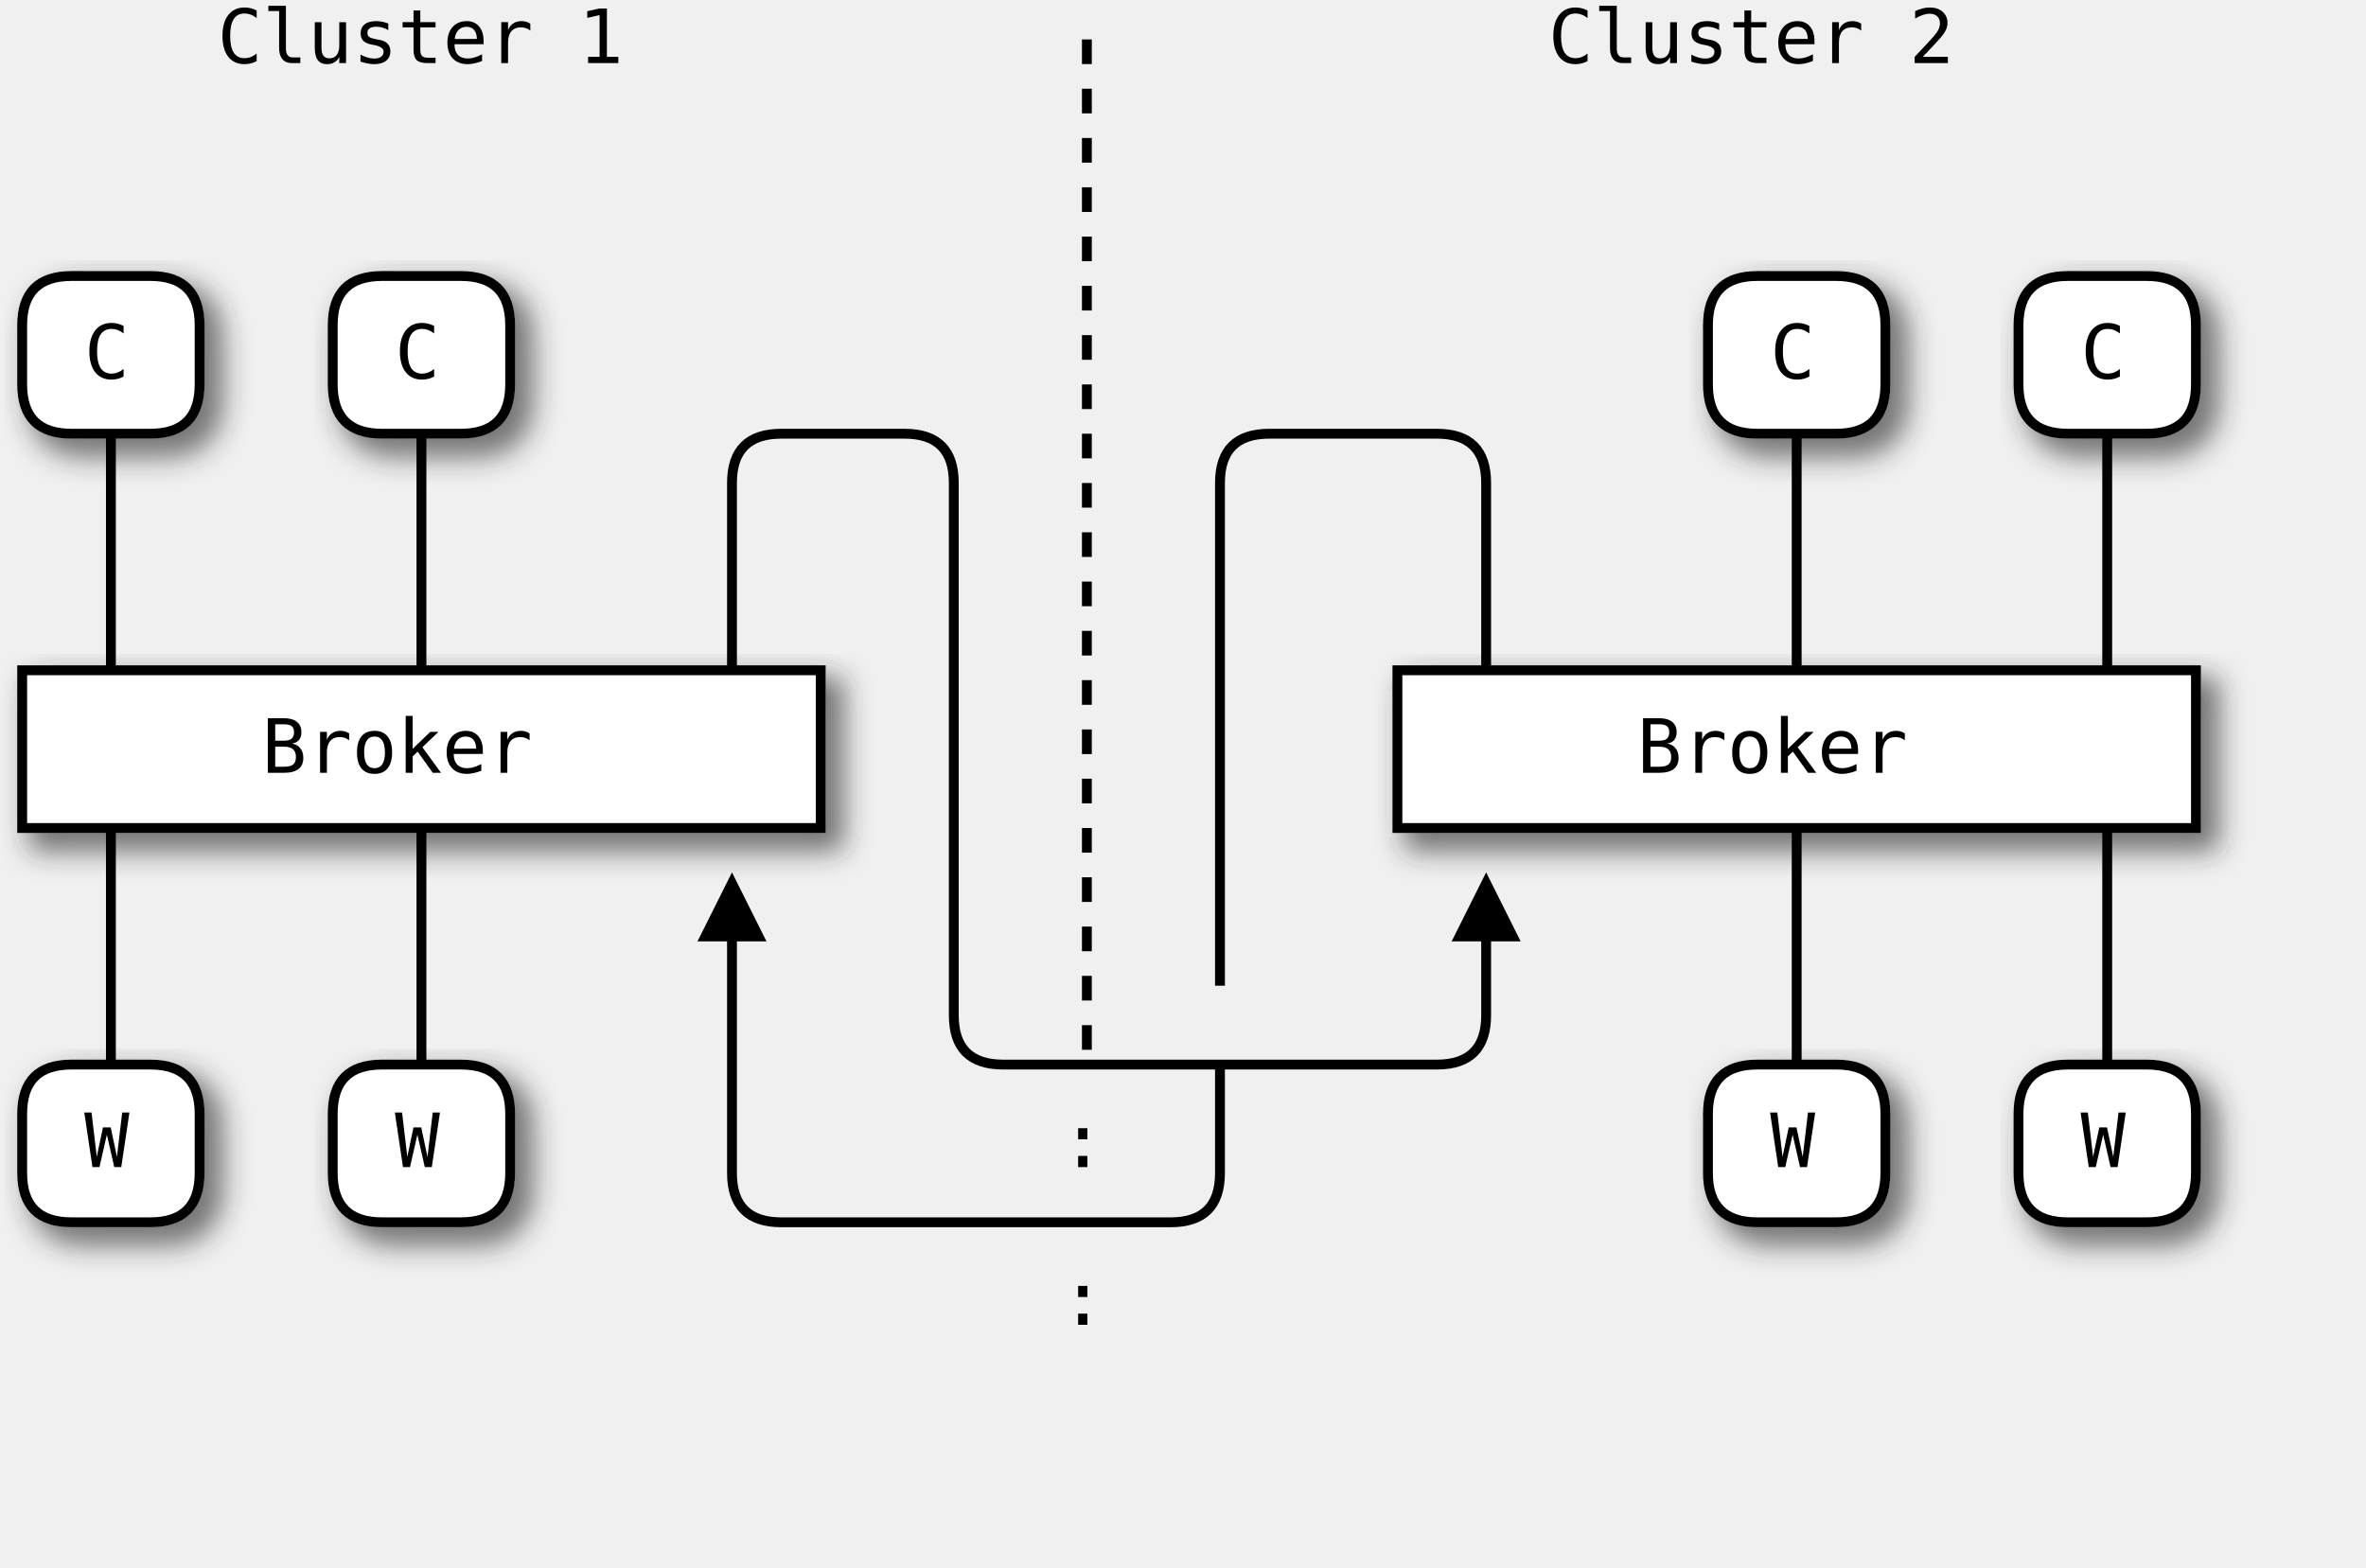
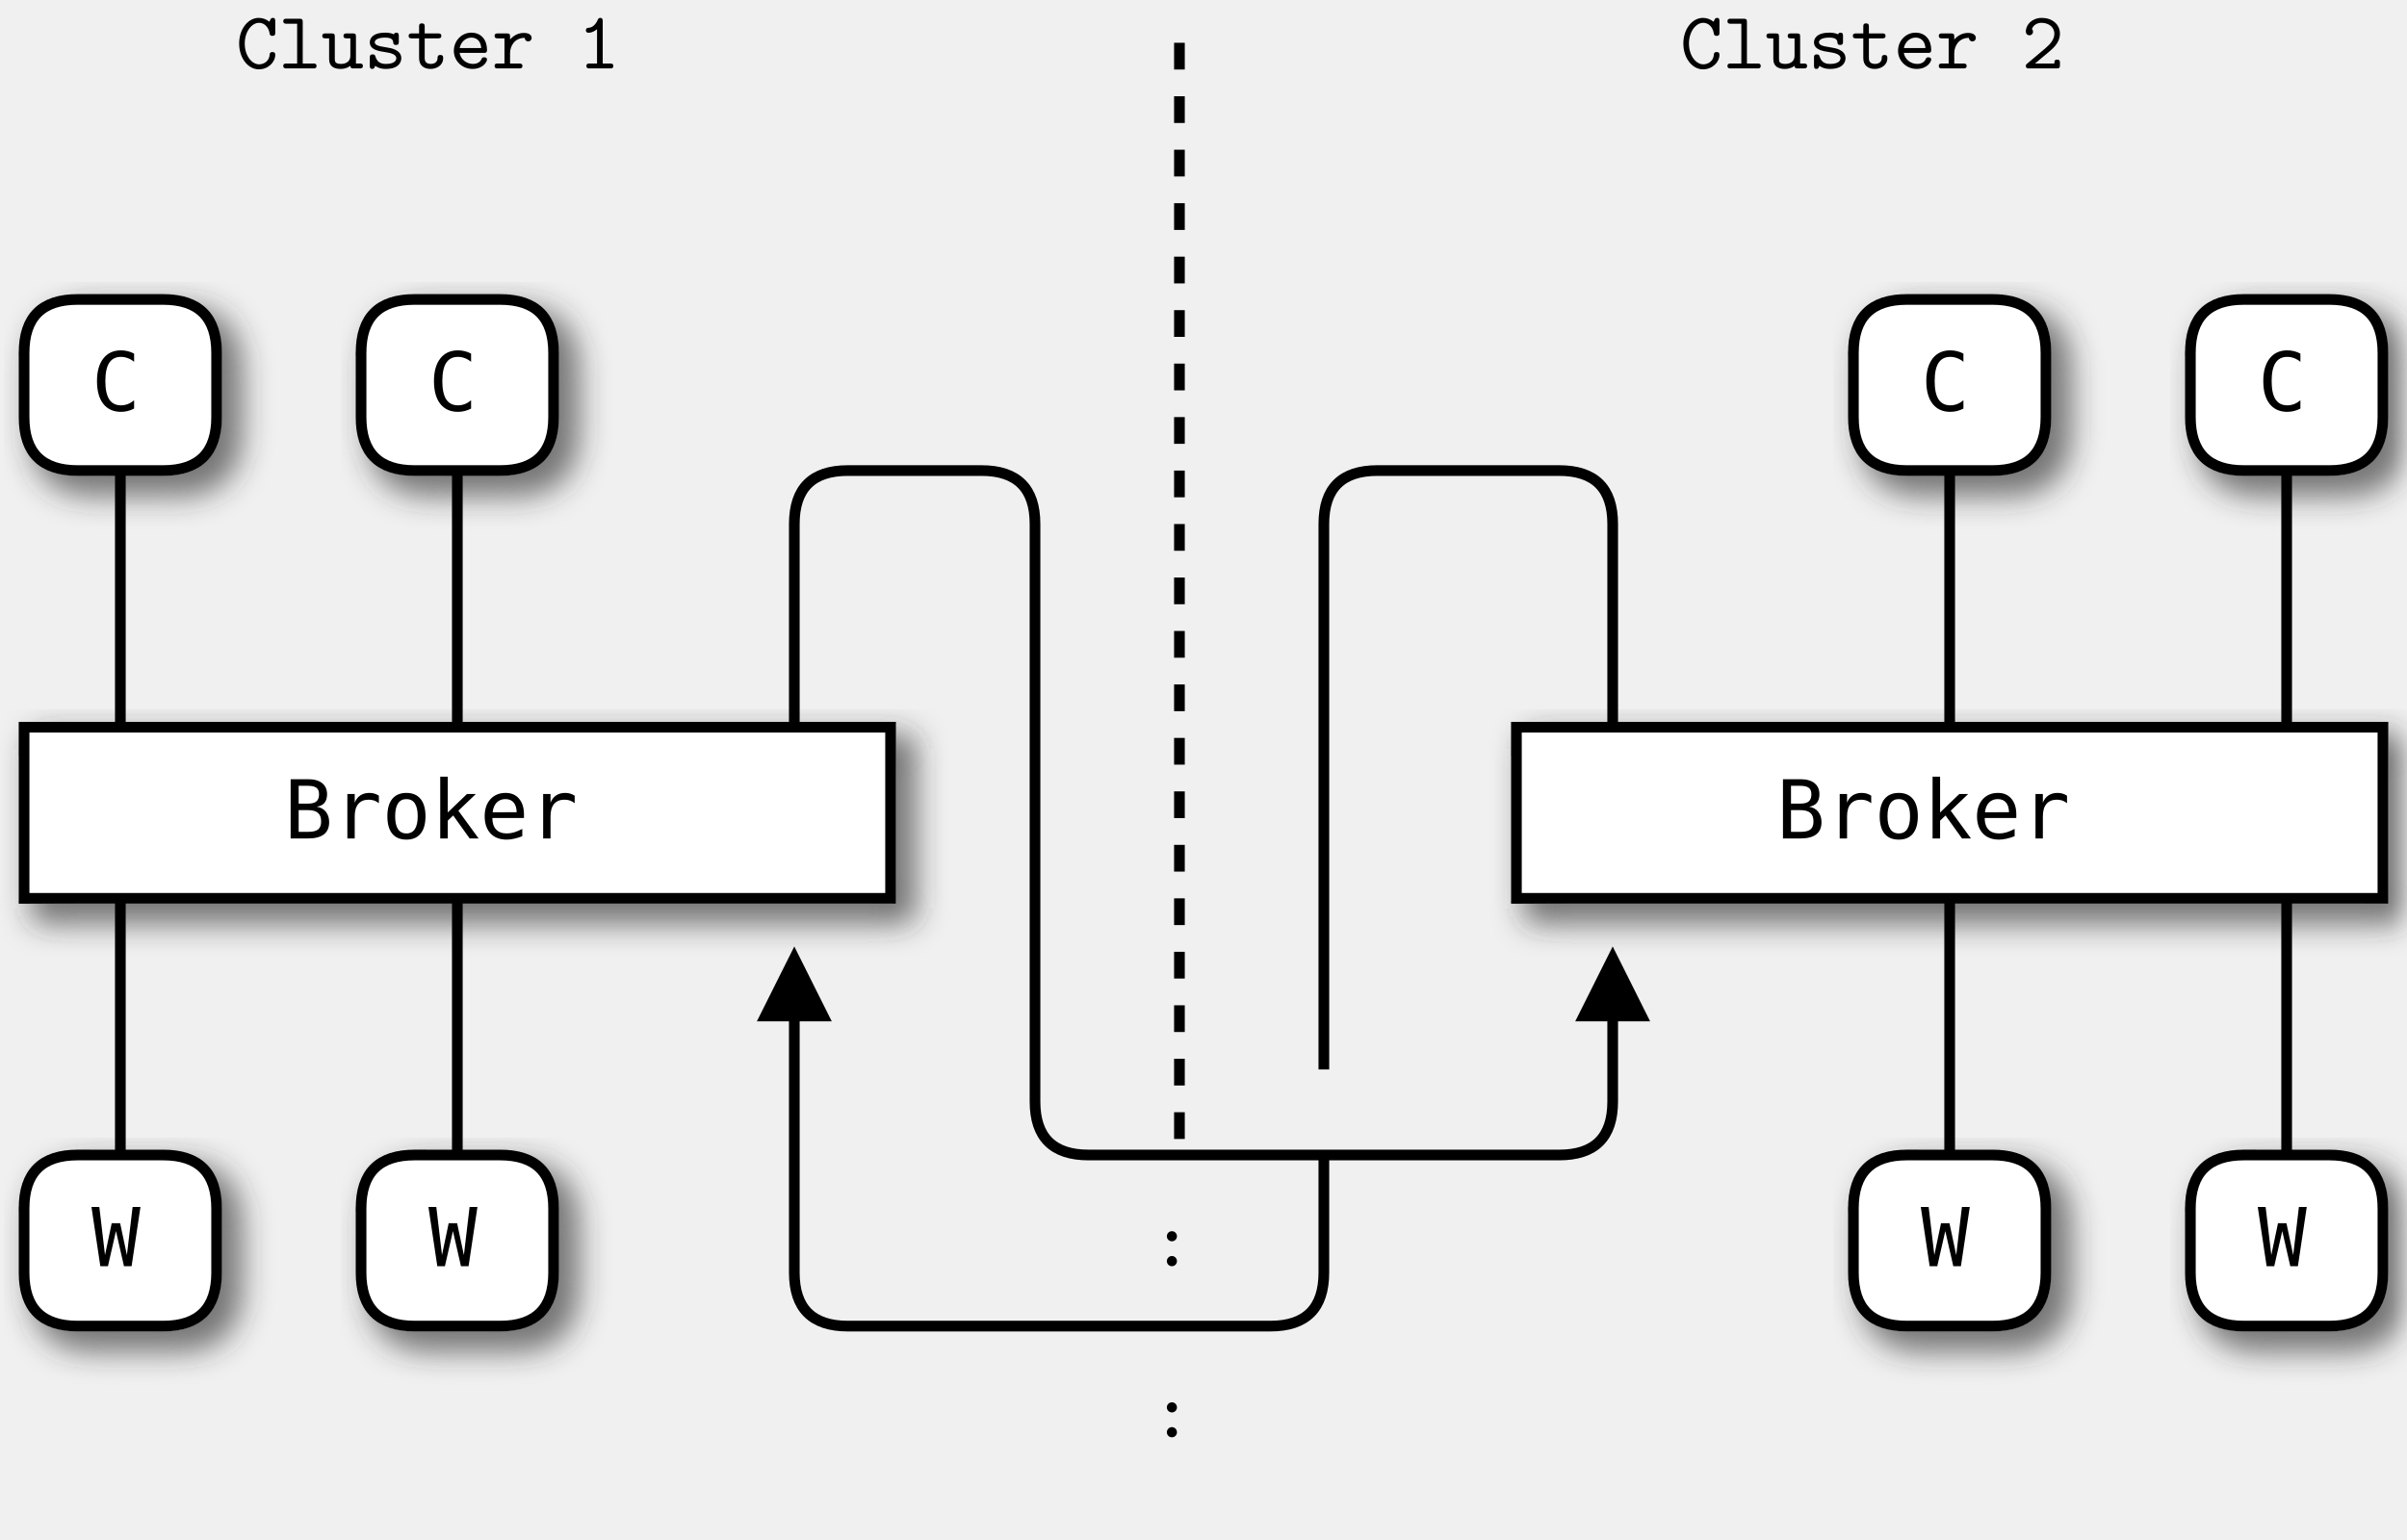
- <svg xmlns="http://www.w3.org/2000/svg" width="480px" height="318px" version="1.1">
+ <svg xmlns="http://www.w3.org/2000/svg" width="450px" height="288px" version="1.1">
  <defs>
    <filter id="dsFilter" width="150%" height="150%">
      <feOffset result="offOut" in="SourceGraphic" dx="3" dy="3" />
      <feColorMatrix result="matrixOut" in="offOut" type="matrix" values="0.2 0 0 0 0 0 0.2 0 0 0 0 0 0.2 0 0 0 0 0 1 0" />
      <feGaussianBlur result="blurOut" in="matrixOut" stdDeviation="3" />
      <feBlend in="SourceGraphic" in2="blurOut" mode="normal" />
    </filter>
    <marker id="iPointer" viewBox="0 0 10 10" refX="5" refY="5" markerUnits="strokeWidth" markerWidth="8" markerHeight="7" orient="auto">
      <path d="M 10 0 L 10 10 L 0 5 z" />
    </marker>
    <marker id="Pointer" viewBox="0 0 10 10" refX="5" refY="5" markerUnits="strokeWidth" markerWidth="8" markerHeight="7" orient="auto">
      <path d="M 0 0 L 10 5 L 0 10 z" />
    </marker>
  </defs>
  <g id="boxes" stroke="black" stroke-width="2" fill="none">
    <g id="group0">
      <path id="path0" filter="url(#dsFilter)" fill="#fff" d="M 4.5 66 Q 4.5 56 14.5 56 L 30.5 56 Q 40.5 56 40.5 66 L 40.5 78 Q 40.5 88 30.5 88 L 14.5 88 Q 4.5 88 4.5 78 Z" />
      <text x="17.1" y="76.8" id="text0" fill="#000" stroke="none" style="font-family:Consolas,Monaco,Anonymous Pro,Anonymous,Bitstream Sans Mono,monospace;font-size:15.2px">C</text>
    </g>
    <g id="group2">
      <path id="path2" filter="url(#dsFilter)" fill="#fff" d="M 67.5 66 Q 67.5 56 77.5 56 L 93.5 56 Q 103.5 56 103.5 66 L 103.5 78 Q 103.5 88 93.5 88 L 77.5 88 Q 67.5 88 67.5 78 Z" />
      <text x="80.1" y="76.8" id="text2" fill="#000" stroke="none" style="font-family:Consolas,Monaco,Anonymous Pro,Anonymous,Bitstream Sans Mono,monospace;font-size:15.2px">C</text>
    </g>
    <g id="group4">
      <path id="path4" filter="url(#dsFilter)" fill="#fff" d="M 346.5 66 Q 346.5 56 356.5 56 L 372.5 56 Q 382.5 56 382.5 66 L 382.5 78 Q 382.5 88 372.5 88 L 356.5 88 Q 346.5 88 346.5 78 Z" />
      <text x="359.1" y="76.8" id="text4" fill="#000" stroke="none" style="font-family:Consolas,Monaco,Anonymous Pro,Anonymous,Bitstream Sans Mono,monospace;font-size:15.2px">C</text>
    </g>
    <g id="group6">
      <path id="path6" filter="url(#dsFilter)" fill="#fff" d="M 409.5 66 Q 409.5 56 419.5 56 L 435.5 56 Q 445.5 56 445.5 66 L 445.5 78 Q 445.5 88 435.5 88 L 419.5 88 Q 409.5 88 409.5 78 Z" />
      <text x="422.1" y="76.8" id="text6" fill="#000" stroke="none" style="font-family:Consolas,Monaco,Anonymous Pro,Anonymous,Bitstream Sans Mono,monospace;font-size:15.2px">C</text>
    </g>
    <g id="group24">
      <path id="path24" filter="url(#dsFilter)" fill="#fff" d="M 4.5 136 L 166.5 136 L 166.5 168 L 4.5 168 Z" />
      <text x="53.1" y="156.8" id="text24" fill="#000" stroke="none" style="font-family:Consolas,Monaco,Anonymous Pro,Anonymous,Bitstream Sans Mono,monospace;font-size:15.2px">Broker </text>
    </g>
    <g id="group29">
      <path id="path29" filter="url(#dsFilter)" fill="#fff" d="M 283.5 136 L 445.5 136 L 445.5 168 L 283.5 168 Z" />
      <text x="332.1" y="156.8" id="text29" fill="#000" stroke="none" style="font-family:Consolas,Monaco,Anonymous Pro,Anonymous,Bitstream Sans Mono,monospace;font-size:15.2px">Broker </text>
    </g>
    <g id="group42">
      <path id="path42" filter="url(#dsFilter)" fill="#fff" d="M 4.5 226 Q 4.5 216 14.5 216 L 30.5 216 Q 40.5 216 40.5 226 L 40.5 238 Q 40.5 248 30.5 248 L 14.5 248 Q 4.5 248 4.5 238 Z" />
      <text x="17.1" y="236.8" id="text42" fill="#000" stroke="none" style="font-family:Consolas,Monaco,Anonymous Pro,Anonymous,Bitstream Sans Mono,monospace;font-size:15.2px">W</text>
    </g>
    <g id="group45">
      <path id="path45" filter="url(#dsFilter)" fill="#fff" d="M 67.5 226 Q 67.5 216 77.5 216 L 93.5 216 Q 103.5 216 103.5 226 L 103.5 238 Q 103.5 248 93.5 248 L 77.5 248 Q 67.5 248 67.5 238 Z" />
      <text x="80.1" y="236.8" id="text45" fill="#000" stroke="none" style="font-family:Consolas,Monaco,Anonymous Pro,Anonymous,Bitstream Sans Mono,monospace;font-size:15.2px">W</text>
    </g>
    <g id="group50">
      <path id="path50" filter="url(#dsFilter)" fill="#fff" d="M 346.5 226 Q 346.5 216 356.5 216 L 372.5 216 Q 382.5 216 382.5 226 L 382.5 238 Q 382.5 248 372.5 248 L 356.5 248 Q 346.5 248 346.5 238 Z" />
      <text x="359.1" y="236.8" id="text50" fill="#000" stroke="none" style="font-family:Consolas,Monaco,Anonymous Pro,Anonymous,Bitstream Sans Mono,monospace;font-size:15.2px">W</text>
    </g>
    <g id="group53">
      <path id="path53" filter="url(#dsFilter)" fill="#fff" d="M 409.5 226 Q 409.5 216 419.5 216 L 435.5 216 Q 445.5 216 445.5 226 L 445.5 238 Q 445.5 248 435.5 248 L 419.5 248 Q 409.5 248 409.5 238 Z" />
      <text x="422.1" y="236.8" id="text53" fill="#000" stroke="none" style="font-family:Consolas,Monaco,Anonymous Pro,Anonymous,Bitstream Sans Mono,monospace;font-size:15.2px">W</text>
    </g>
  </g>
  <g id="lines" stroke="black" stroke-width="2" fill="none">
    <g id="group107">
      <path id="path107" d="M 22.5 88 L 22.5 136 " />
    </g>
    <g id="group113">
      <path id="path113" d="M 22.5 168 L 22.5 216 " />
    </g>
    <g id="group235">
      <path id="path235" d="M 85.5 88 L 85.5 136 " />
    </g>
    <g id="group241">
      <path id="path241" d="M 85.5 168 L 85.5 216 " />
    </g>
    <g id="group366">
      <path id="path366" marker-end="url(#Pointer)" d="M 148.5 136 L 148.5 98 Q 148.5 88 158.5 88 L 183.5 88 Q 193.5 88 193.5 98 L 193.5 206 Q 193.5 216 203.5 216 L 291.5 216 Q 301.5 216 301.5 206 L 301.5 184 " />
    </g>
    <g id="group370">
      <path id="path370" marker-start="url(#iPointer)" d="M 148.5 184 L 148.5 238 Q 148.5 248 158.5 248 L 237.5 248 Q 247.5 248 247.5 238 L 247.5 216 " />
    </g>
    <g id="group503">
      <path id="path503" stroke-dasharray="5 5" d="M 220.5 8 L 220.5 216 " />
    </g>
    <g id="group569">
      <path id="path569" d="M 247.5 200 L 247.5 98 Q 247.5 88 257.5 88 L 291.5 88 Q 301.5 88 301.5 98 L 301.5 136 " />
    </g>
    <g id="group796">
      <path id="path796" d="M 364.5 88 L 364.5 136 " />
    </g>
    <g id="group802">
      <path id="path802" d="M 364.5 168 L 364.5 216 " />
    </g>
    <g id="group924">
      <path id="path924" d="M 427.5 88 L 427.5 136 " />
    </g>
    <g id="group930">
      <path id="path930" d="M 427.5 168 L 427.5 216 " />
    </g>
  </g>
-   <g id="text" fill="black" style="font-family:Consolas,Monaco,Anonymous Pro,Anonymous,Bitstream Sans Mono,monospace;font-size:15.2px">
+   <g id="text" fill="black" style="font-family:LMMono10,monospace;font-size:15.2px">
    <text x="44.1" y="12.8" id="text0" fill="#000">Cluster 1 </text>
    <text x="314.1" y="12.8" id="text1" fill="#000">Cluster 2</text>
    <text x="215.1" y="236.8" id="text10" fill="#000">:</text>
    <text x="215.1" y="268.8" id="text13" fill="#000">:</text>
  </g>
</svg>
